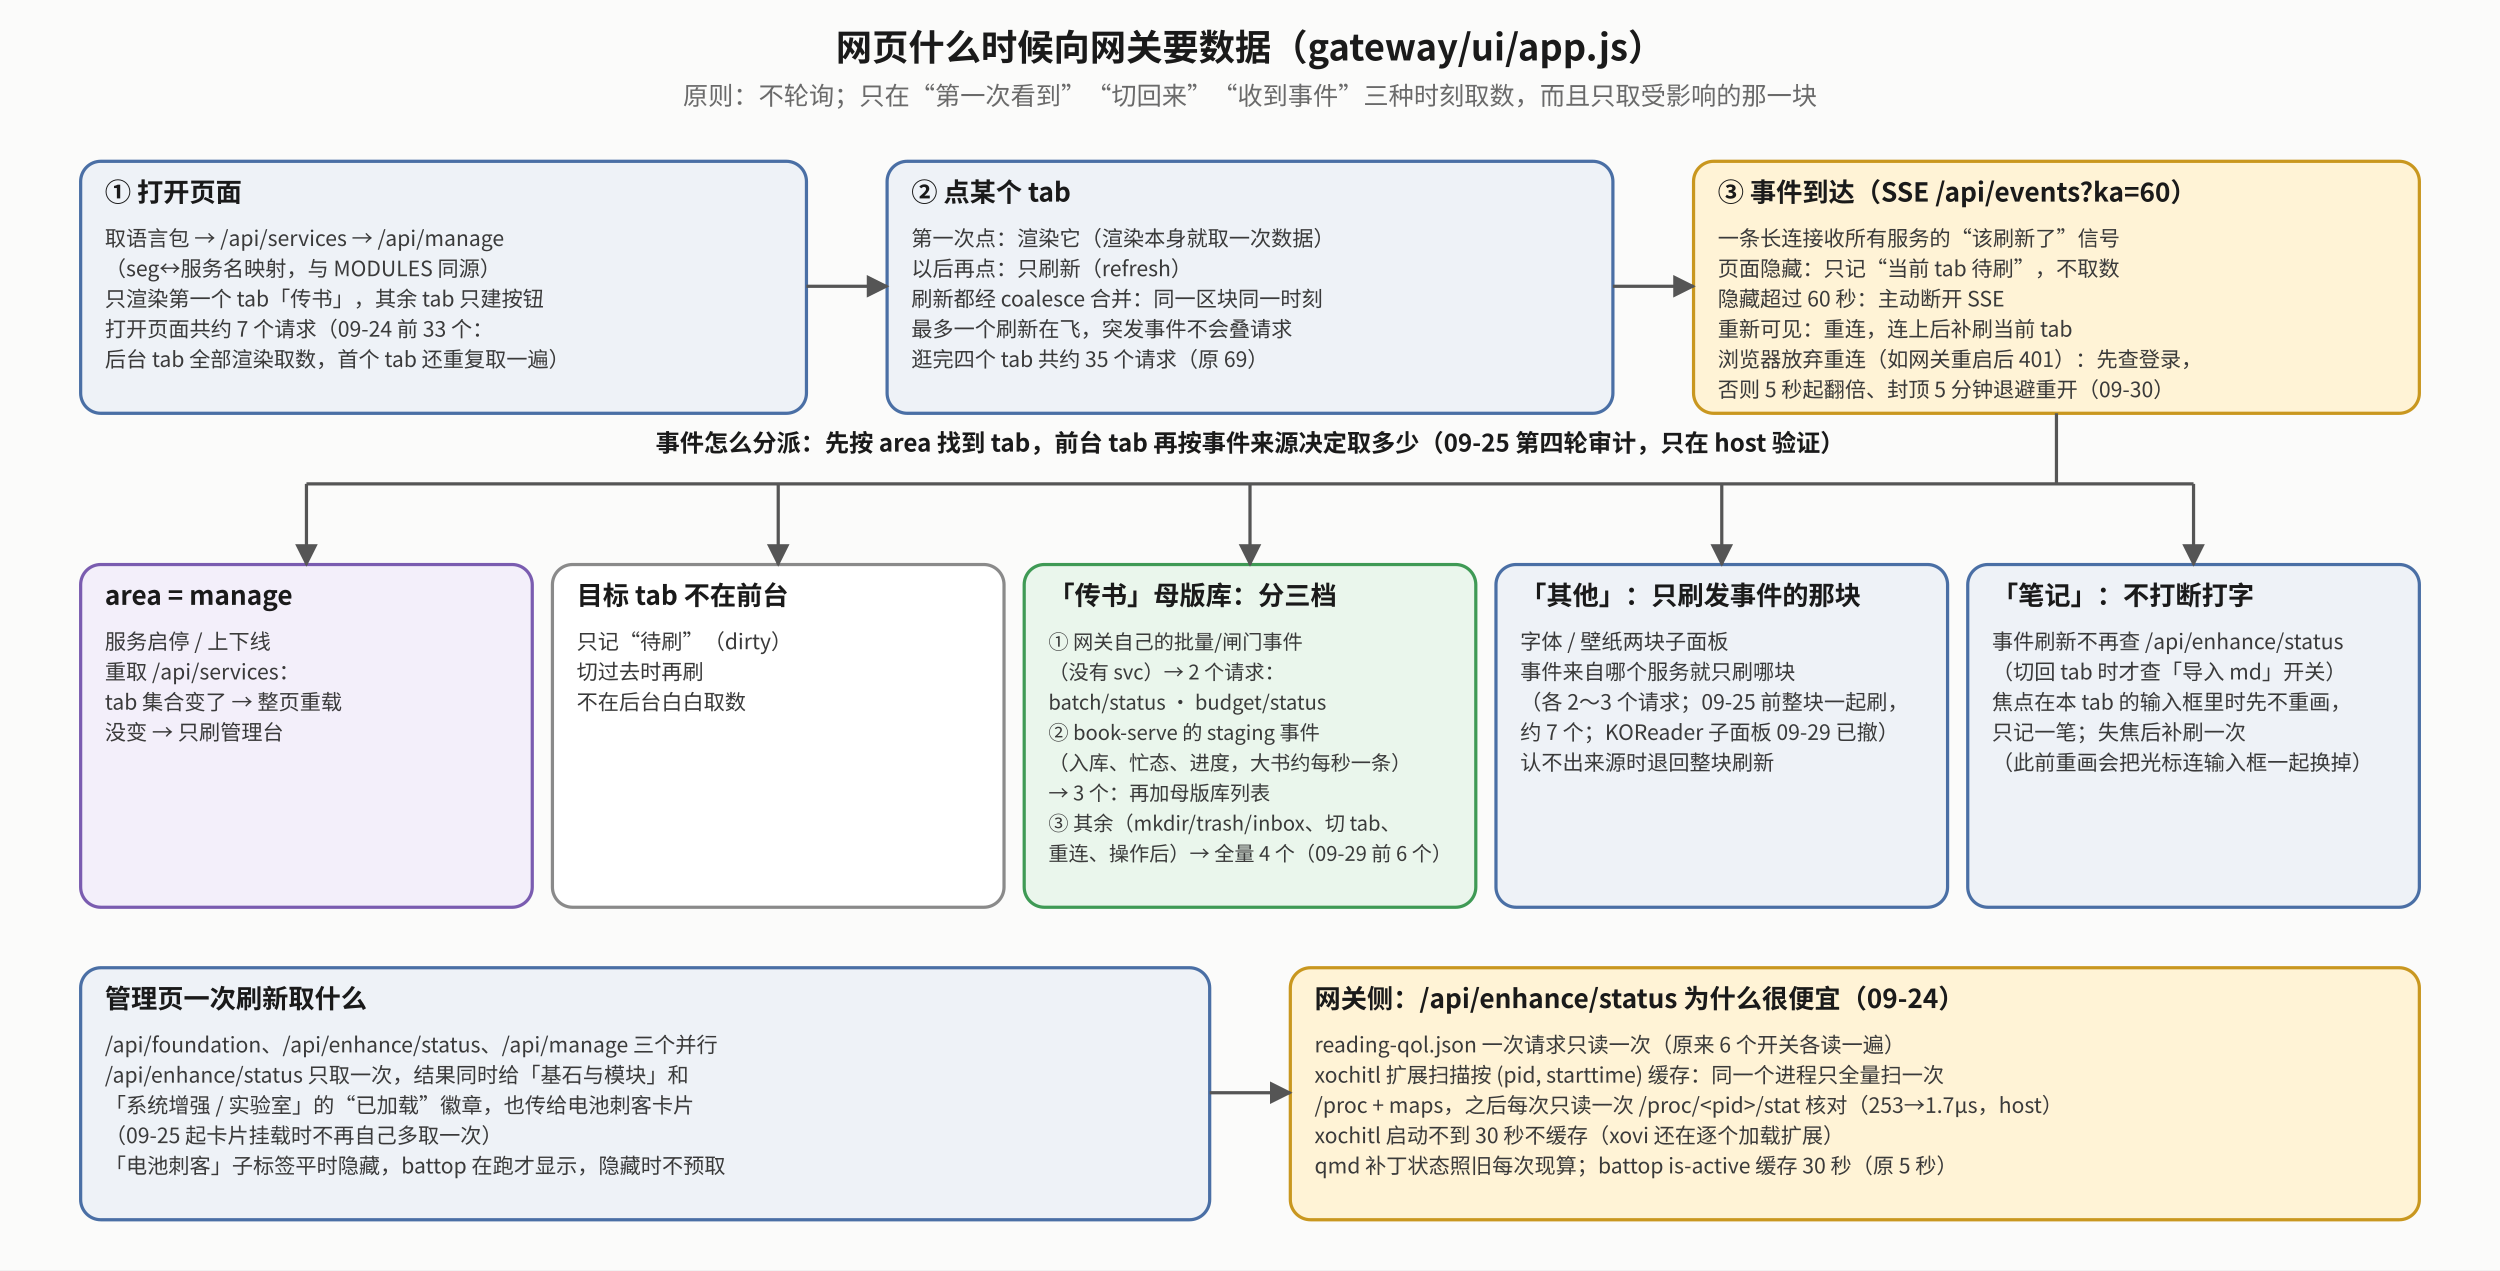
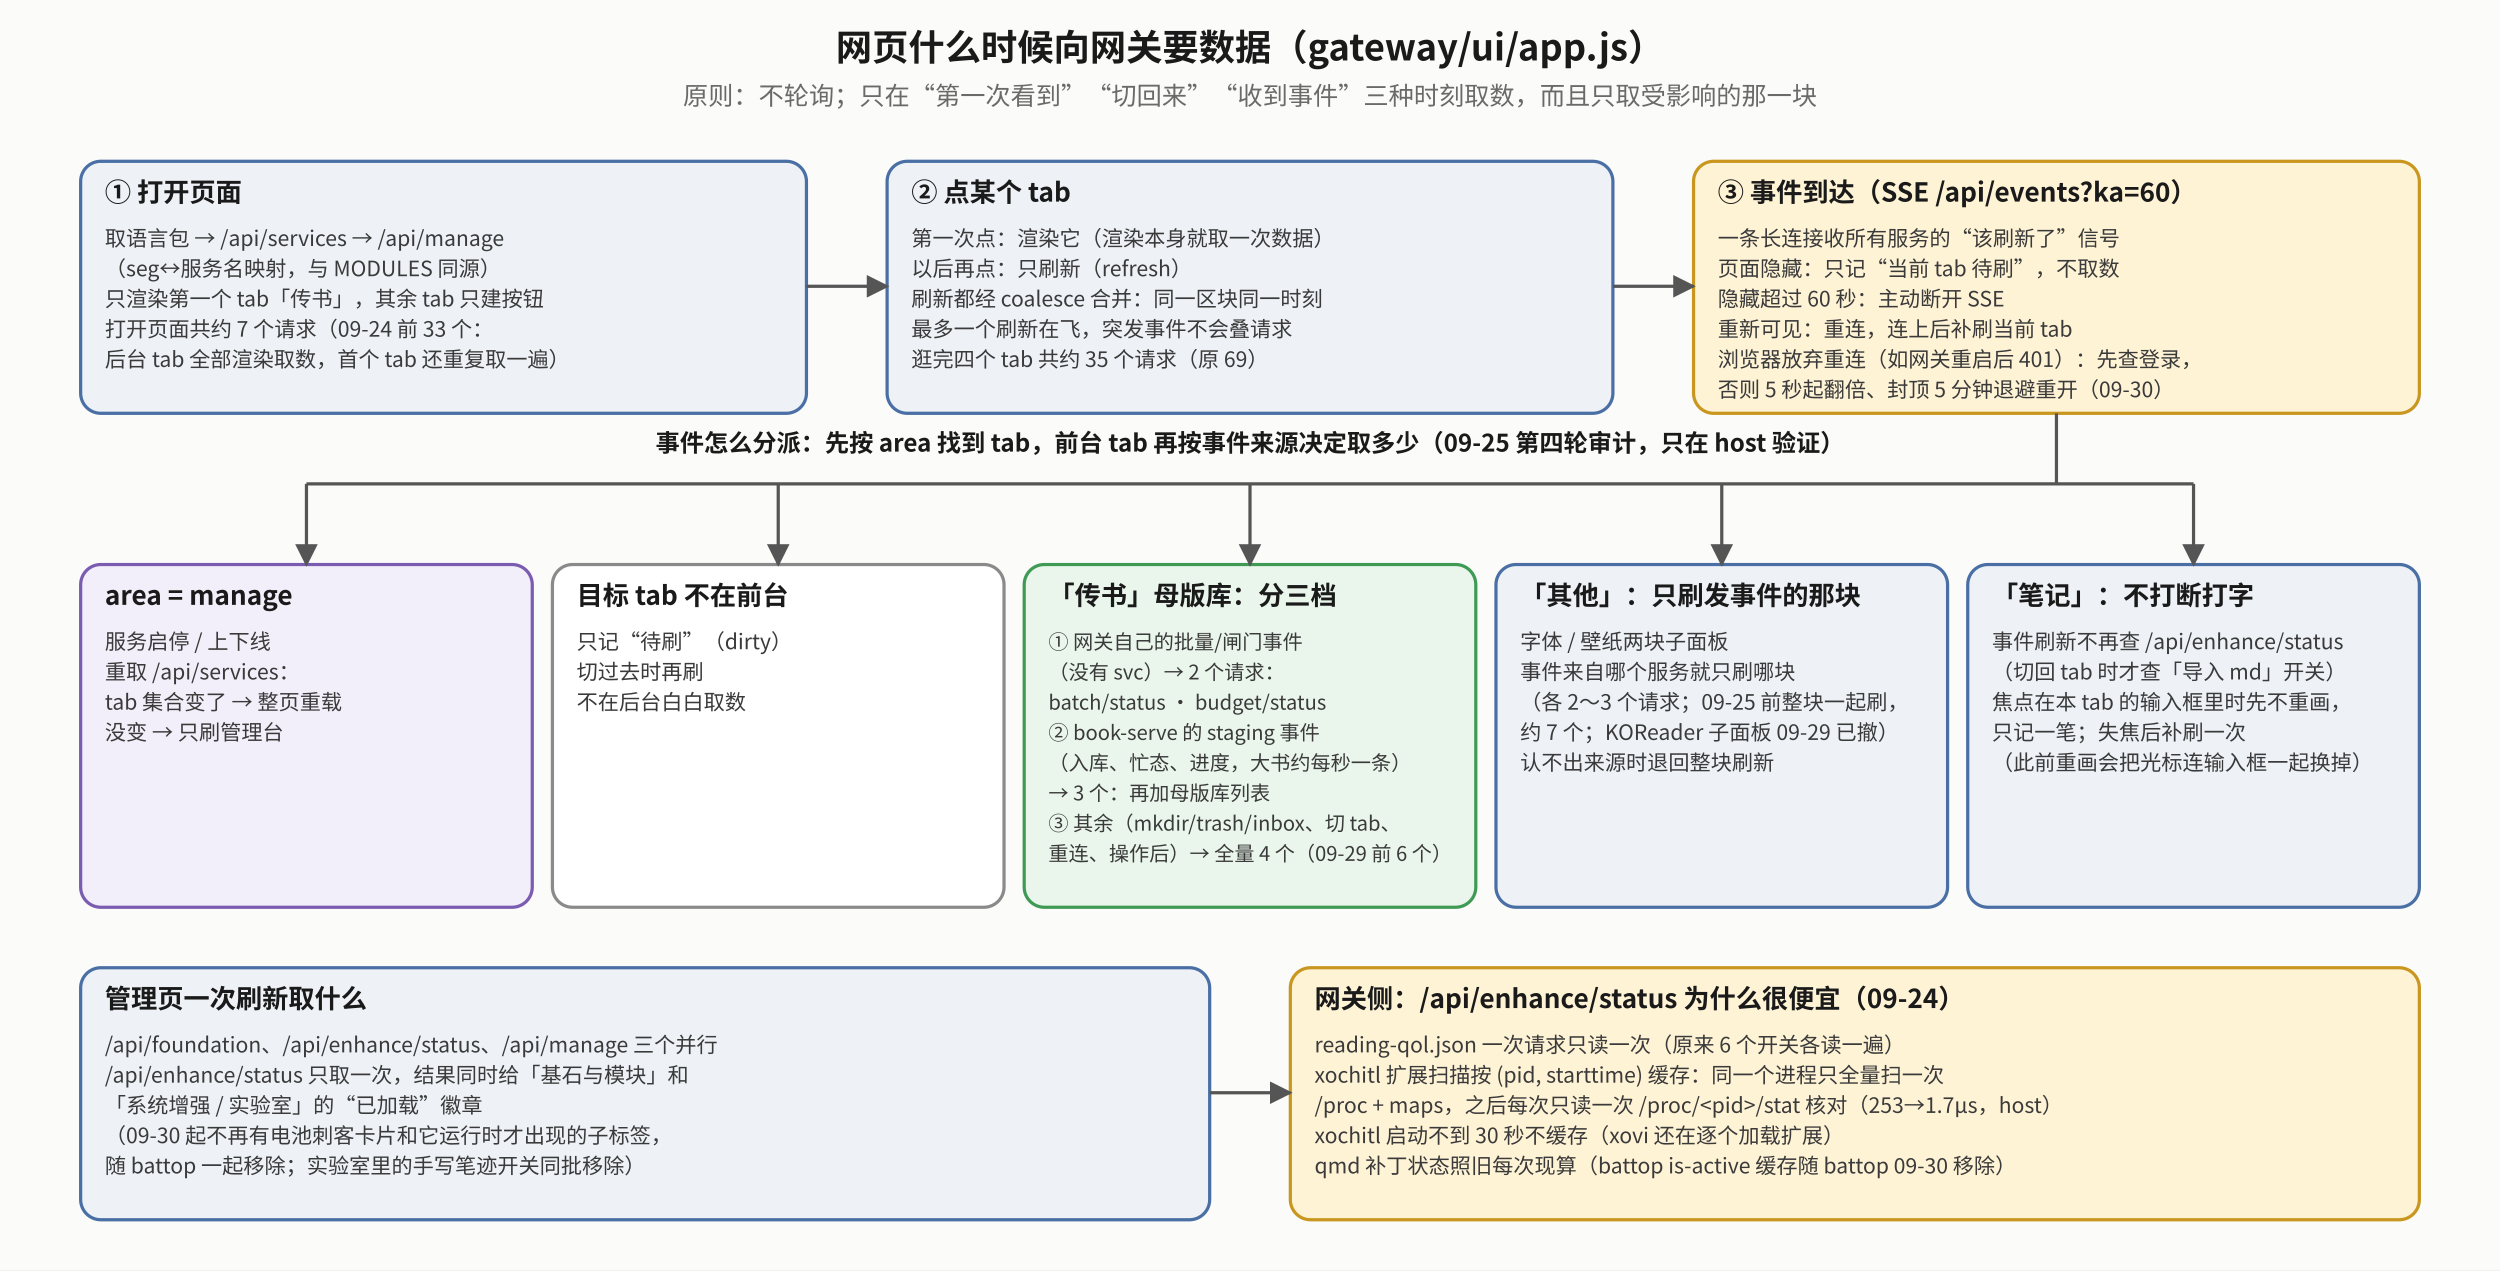
<svg xmlns="http://www.w3.org/2000/svg" viewBox="0 0 1240 630" font-family="Noto Sans CJK SC, sans-serif">
  <defs>
    <marker id="mk" viewBox="0 0 10 10" refX="9" refY="5" markerWidth="7" markerHeight="7" orient="auto-start-reverse">
      <path d="M0,0 L10,5 L0,10 z" fill="#555" />
    </marker>
  </defs>
  <rect x="0" y="0" width="1240" height="630" fill="#fbfbfa" />
  <text x="620.0" y="30" text-anchor="middle" font-size="18" font-weight="bold" fill="#1a1a1a">网页什么时候向网关要数据（gateway/ui/app.js）</text>
  <text x="620.0" y="52" text-anchor="middle" font-size="12.5" fill="#6a6a6a">原则：不轮询；只在“第一次看到”“切回来”“收到事件”三种时刻取数，而且只取受影响的那一块</text>
  <rect x="40" y="80" width="360" height="125" rx="10" fill="#eef2f7" stroke="#4a6fa5" stroke-width="1.6" />
  <text x="52" y="100" text-anchor="start" font-size="13" font-weight="bold" fill="#1a1a1a">① 打开页面</text>
  <text x="52" y="122" text-anchor="start" font-size="10.5" fill="#3a3a3a">取语言包 → /api/services → /api/manage</text>
  <text x="52" y="137" text-anchor="start" font-size="10.5" fill="#3a3a3a">（seg↔服务名映射，与 MODULES 同源）</text>
  <text x="52" y="152" text-anchor="start" font-size="10.5" fill="#3a3a3a">只渲染第一个 tab「传书」，其余 tab 只建按钮</text>
  <text x="52" y="167" text-anchor="start" font-size="10.5" fill="#3a3a3a">打开页面共约 7 个请求（09-24 前 33 个：</text>
  <text x="52" y="182" text-anchor="start" font-size="10.5" fill="#3a3a3a">后台 tab 全部渲染取数，首个 tab 还重复取一遍）</text>
  <rect x="440" y="80" width="360" height="125" rx="10" fill="#eef2f7" stroke="#4a6fa5" stroke-width="1.6" />
  <text x="452" y="100" text-anchor="start" font-size="13" font-weight="bold" fill="#1a1a1a">② 点某个 tab</text>
  <text x="452" y="122" text-anchor="start" font-size="10.5" fill="#3a3a3a">第一次点：渲染它（渲染本身就取一次数据）</text>
  <text x="452" y="137" text-anchor="start" font-size="10.5" fill="#3a3a3a">以后再点：只刷新（refresh）</text>
  <text x="452" y="152" text-anchor="start" font-size="10.5" fill="#3a3a3a">刷新都经 coalesce 合并：同一区块同一时刻</text>
  <text x="452" y="167" text-anchor="start" font-size="10.5" fill="#3a3a3a">最多一个刷新在飞，突发事件不会叠请求</text>
  <text x="452" y="182" text-anchor="start" font-size="10.5" fill="#3a3a3a">逛完四个 tab 共约 35 个请求（原 69）</text>
  <rect x="840" y="80" width="360" height="125" rx="10" fill="#fff3d6" stroke="#c9971f" stroke-width="1.6" />
  <text x="852" y="100" text-anchor="start" font-size="13" font-weight="bold" fill="#1a1a1a">③ 事件到达（SSE /api/events?ka=60）</text>
  <text x="852" y="122" text-anchor="start" font-size="10.5" fill="#3a3a3a">一条长连接收所有服务的“该刷新了”信号</text>
  <text x="852" y="137" text-anchor="start" font-size="10.5" fill="#3a3a3a">页面隐藏：只记“当前 tab 待刷”，不取数</text>
  <text x="852" y="152" text-anchor="start" font-size="10.5" fill="#3a3a3a">隐藏超过 60 秒：主动断开 SSE</text>
  <text x="852" y="167" text-anchor="start" font-size="10.5" fill="#3a3a3a">重新可见：重连，连上后补刷当前 tab</text>
  <text x="852" y="182" text-anchor="start" font-size="10.5" fill="#3a3a3a">浏览器放弃重连（如网关重启后 401）：先查登录，</text>
  <text x="852" y="197" text-anchor="start" font-size="10.5" fill="#3a3a3a">否则 5 秒起翻倍、封顶 5 分钟退避重开（09-30）</text>
  <polyline points="400,142 440,142" fill="none" stroke="#555" stroke-width="1.6" marker-end="url(#mk)" />
  <polyline points="800,142 840,142" fill="none" stroke="#555" stroke-width="1.6" marker-end="url(#mk)" />
  <text x="620" y="224" text-anchor="middle" font-size="12" fill="#1a1a1a" font-weight="bold">事件怎么分派：先按 area 找到 tab，前台 tab 再按事件来源决定取多少（09-25 第四轮审计，只在 host 验证）</text>
  <rect x="40" y="280" width="224" height="170" rx="10" fill="#f3effa" stroke="#7a5cb0" stroke-width="1.6" />
  <text x="52" y="300" text-anchor="start" font-size="13" font-weight="bold" fill="#1a1a1a">area = manage</text>
  <text x="52" y="322" text-anchor="start" font-size="10.5" fill="#3a3a3a">服务启停 / 上下线</text>
  <text x="52" y="337" text-anchor="start" font-size="10.5" fill="#3a3a3a">重取 /api/services：</text>
  <text x="52" y="352" text-anchor="start" font-size="10.5" fill="#3a3a3a">tab 集合变了 → 整页重载</text>
  <text x="52" y="367" text-anchor="start" font-size="10.5" fill="#3a3a3a">没变 → 只刷管理台</text>
  <rect x="274" y="280" width="224" height="170" rx="10" fill="#ffffff" stroke="#8a8a8a" stroke-width="1.6" />
  <text x="286" y="300" text-anchor="start" font-size="13" font-weight="bold" fill="#1a1a1a">目标 tab 不在前台</text>
  <text x="286" y="322" text-anchor="start" font-size="10.5" fill="#3a3a3a">只记“待刷”（dirty）</text>
  <text x="286" y="337" text-anchor="start" font-size="10.5" fill="#3a3a3a">切过去时再刷</text>
  <text x="286" y="352" text-anchor="start" font-size="10.5" fill="#3a3a3a">不在后台白白取数</text>
  <rect x="508" y="280" width="224" height="170" rx="10" fill="#eaf6ec" stroke="#3f9a55" stroke-width="1.6" />
  <text x="520" y="300" text-anchor="start" font-size="13" font-weight="bold" fill="#1a1a1a">「传书」母版库：分三档</text>
  <text x="520" y="322" text-anchor="start" font-size="10" fill="#3a3a3a">① 网关自己的批量/闸门事件</text>
  <text x="520" y="337" text-anchor="start" font-size="10" fill="#3a3a3a">   （没有 svc）→ 2 个请求：</text>
  <text x="520" y="352" text-anchor="start" font-size="10" fill="#3a3a3a">   batch/status · budget/status</text>
  <text x="520" y="367" text-anchor="start" font-size="10" fill="#3a3a3a">② book-serve 的 staging 事件</text>
  <text x="520" y="382" text-anchor="start" font-size="10" fill="#3a3a3a">   （入库、忙态、进度，大书约每秒一条）</text>
  <text x="520" y="397" text-anchor="start" font-size="10" fill="#3a3a3a">   → 3 个：再加母版库列表</text>
  <text x="520" y="412" text-anchor="start" font-size="10" fill="#3a3a3a">③ 其余（mkdir/trash/inbox、切 tab、</text>
  <text x="520" y="427" text-anchor="start" font-size="10" fill="#3a3a3a">   重连、操作后）→ 全量 4 个（09-29 前 6 个）</text>
  <rect x="742" y="280" width="224" height="170" rx="10" fill="#eef2f7" stroke="#4a6fa5" stroke-width="1.6" />
  <text x="754" y="300" text-anchor="start" font-size="13" font-weight="bold" fill="#1a1a1a">「其他」：只刷发事件的那块</text>
  <text x="754" y="322" text-anchor="start" font-size="10.5" fill="#3a3a3a">字体 / 壁纸两块子面板</text>
  <text x="754" y="337" text-anchor="start" font-size="10.5" fill="#3a3a3a">事件来自哪个服务就只刷哪块</text>
  <text x="754" y="352" text-anchor="start" font-size="10.5" fill="#3a3a3a">（各 2～3 个请求；09-25 前整块一起刷，</text>
  <text x="754" y="367" text-anchor="start" font-size="10.5" fill="#3a3a3a">约 7 个；KOReader 子面板 09-29 已撤）</text>
  <text x="754" y="382" text-anchor="start" font-size="10.5" fill="#3a3a3a">认不出来源时退回整块刷新</text>
  <rect x="976" y="280" width="224" height="170" rx="10" fill="#eef2f7" stroke="#4a6fa5" stroke-width="1.6" />
  <text x="988" y="300" text-anchor="start" font-size="13" font-weight="bold" fill="#1a1a1a">「笔记」：不打断打字</text>
  <text x="988" y="322" text-anchor="start" font-size="10.5" fill="#3a3a3a">事件刷新不再查 /api/enhance/status</text>
  <text x="988" y="337" text-anchor="start" font-size="10.5" fill="#3a3a3a">（切回 tab 时才查「导入 md」开关）</text>
  <text x="988" y="352" text-anchor="start" font-size="10.5" fill="#3a3a3a">焦点在本 tab 的输入框里时先不重画，</text>
  <text x="988" y="367" text-anchor="start" font-size="10.5" fill="#3a3a3a">只记一笔；失焦后补刷一次</text>
  <text x="988" y="382" text-anchor="start" font-size="10.5" fill="#3a3a3a">（此前重画会把光标连输入框一起换掉）</text>
  <polyline points="152.0,240 1088.0,240" fill="none" stroke="#555" stroke-width="1.6" />
  <polyline points="1020,205 1020,240" fill="none" stroke="#555" stroke-width="1.6" />
  <polyline points="152.0,240 152.0,280" fill="none" stroke="#555" stroke-width="1.6" marker-end="url(#mk)" />
  <polyline points="386.0,240 386.0,280" fill="none" stroke="#555" stroke-width="1.6" marker-end="url(#mk)" />
  <polyline points="620.0,240 620.0,280" fill="none" stroke="#555" stroke-width="1.6" marker-end="url(#mk)" />
  <polyline points="854.0,240 854.0,280" fill="none" stroke="#555" stroke-width="1.6" marker-end="url(#mk)" />
  <polyline points="1088.0,240 1088.0,280" fill="none" stroke="#555" stroke-width="1.6" marker-end="url(#mk)" />
  <rect x="40" y="480" width="560" height="125" rx="10" fill="#eef2f7" stroke="#4a6fa5" stroke-width="1.6" />
  <text x="52" y="500" text-anchor="start" font-size="13" font-weight="bold" fill="#1a1a1a">管理页一次刷新取什么</text>
  <text x="52" y="522" text-anchor="start" font-size="10.5" fill="#3a3a3a">/api/foundation、/api/enhance/status、/api/manage 三个并行</text>
  <text x="52" y="537" text-anchor="start" font-size="10.5" fill="#3a3a3a">/api/enhance/status 只取一次，结果同时给「基石与模块」和</text>
-   <text x="52" y="552" text-anchor="start" font-size="10.5" fill="#3a3a3a">「系统增强 / 实验室」的“已加载”徽章，也传给电池刺客卡片</text>
-   <text x="52" y="567" text-anchor="start" font-size="10.5" fill="#3a3a3a">（09-25 起卡片挂载时不再自己多取一次）</text>
-   <text x="52" y="582" text-anchor="start" font-size="10.5" fill="#3a3a3a">「电池刺客」子标签平时隐藏，battop 在跑才显示，隐藏时不预取</text>
+   <text x="52" y="552" text-anchor="start" font-size="10.5" fill="#3a3a3a">「系统增强 / 实验室」的“已加载”徽章</text>
+   <text x="52" y="567" text-anchor="start" font-size="10.5" fill="#3a3a3a">（09-30 起不再有电池刺客卡片和它运行时才出现的子标签，</text>
+   <text x="52" y="582" text-anchor="start" font-size="10.5" fill="#3a3a3a">  随 battop 一起移除；实验室里的手写笔迹开关同批移除）</text>
  <rect x="640" y="480" width="560" height="125" rx="10" fill="#fff3d6" stroke="#c9971f" stroke-width="1.6" />
  <text x="652" y="500" text-anchor="start" font-size="13" font-weight="bold" fill="#1a1a1a">网关侧：/api/enhance/status 为什么很便宜（09-24）</text>
  <text x="652" y="522" text-anchor="start" font-size="10.5" fill="#3a3a3a">reading-qol.json 一次请求只读一次（原来 6 个开关各读一遍）</text>
  <text x="652" y="537" text-anchor="start" font-size="10.5" fill="#3a3a3a">xochitl 扩展扫描按 (pid, starttime) 缓存：同一个进程只全量扫一次</text>
  <text x="652" y="552" text-anchor="start" font-size="10.5" fill="#3a3a3a">  /proc + maps，之后每次只读一次 /proc/&lt;pid&gt;/stat 核对（253→1.7µs，host）</text>
  <text x="652" y="567" text-anchor="start" font-size="10.5" fill="#3a3a3a">xochitl 启动不到 30 秒不缓存（xovi 还在逐个加载扩展）</text>
-   <text x="652" y="582" text-anchor="start" font-size="10.5" fill="#3a3a3a">qmd 补丁状态照旧每次现算；battop is-active 缓存 30 秒（原 5 秒）</text>
+   <text x="652" y="582" text-anchor="start" font-size="10.5" fill="#3a3a3a">qmd 补丁状态照旧每次现算（battop is-active 缓存随 battop 09-30 移除）</text>
  <polyline points="600,542 640,542" fill="none" stroke="#555" stroke-width="1.6" marker-end="url(#mk)" />
</svg>
